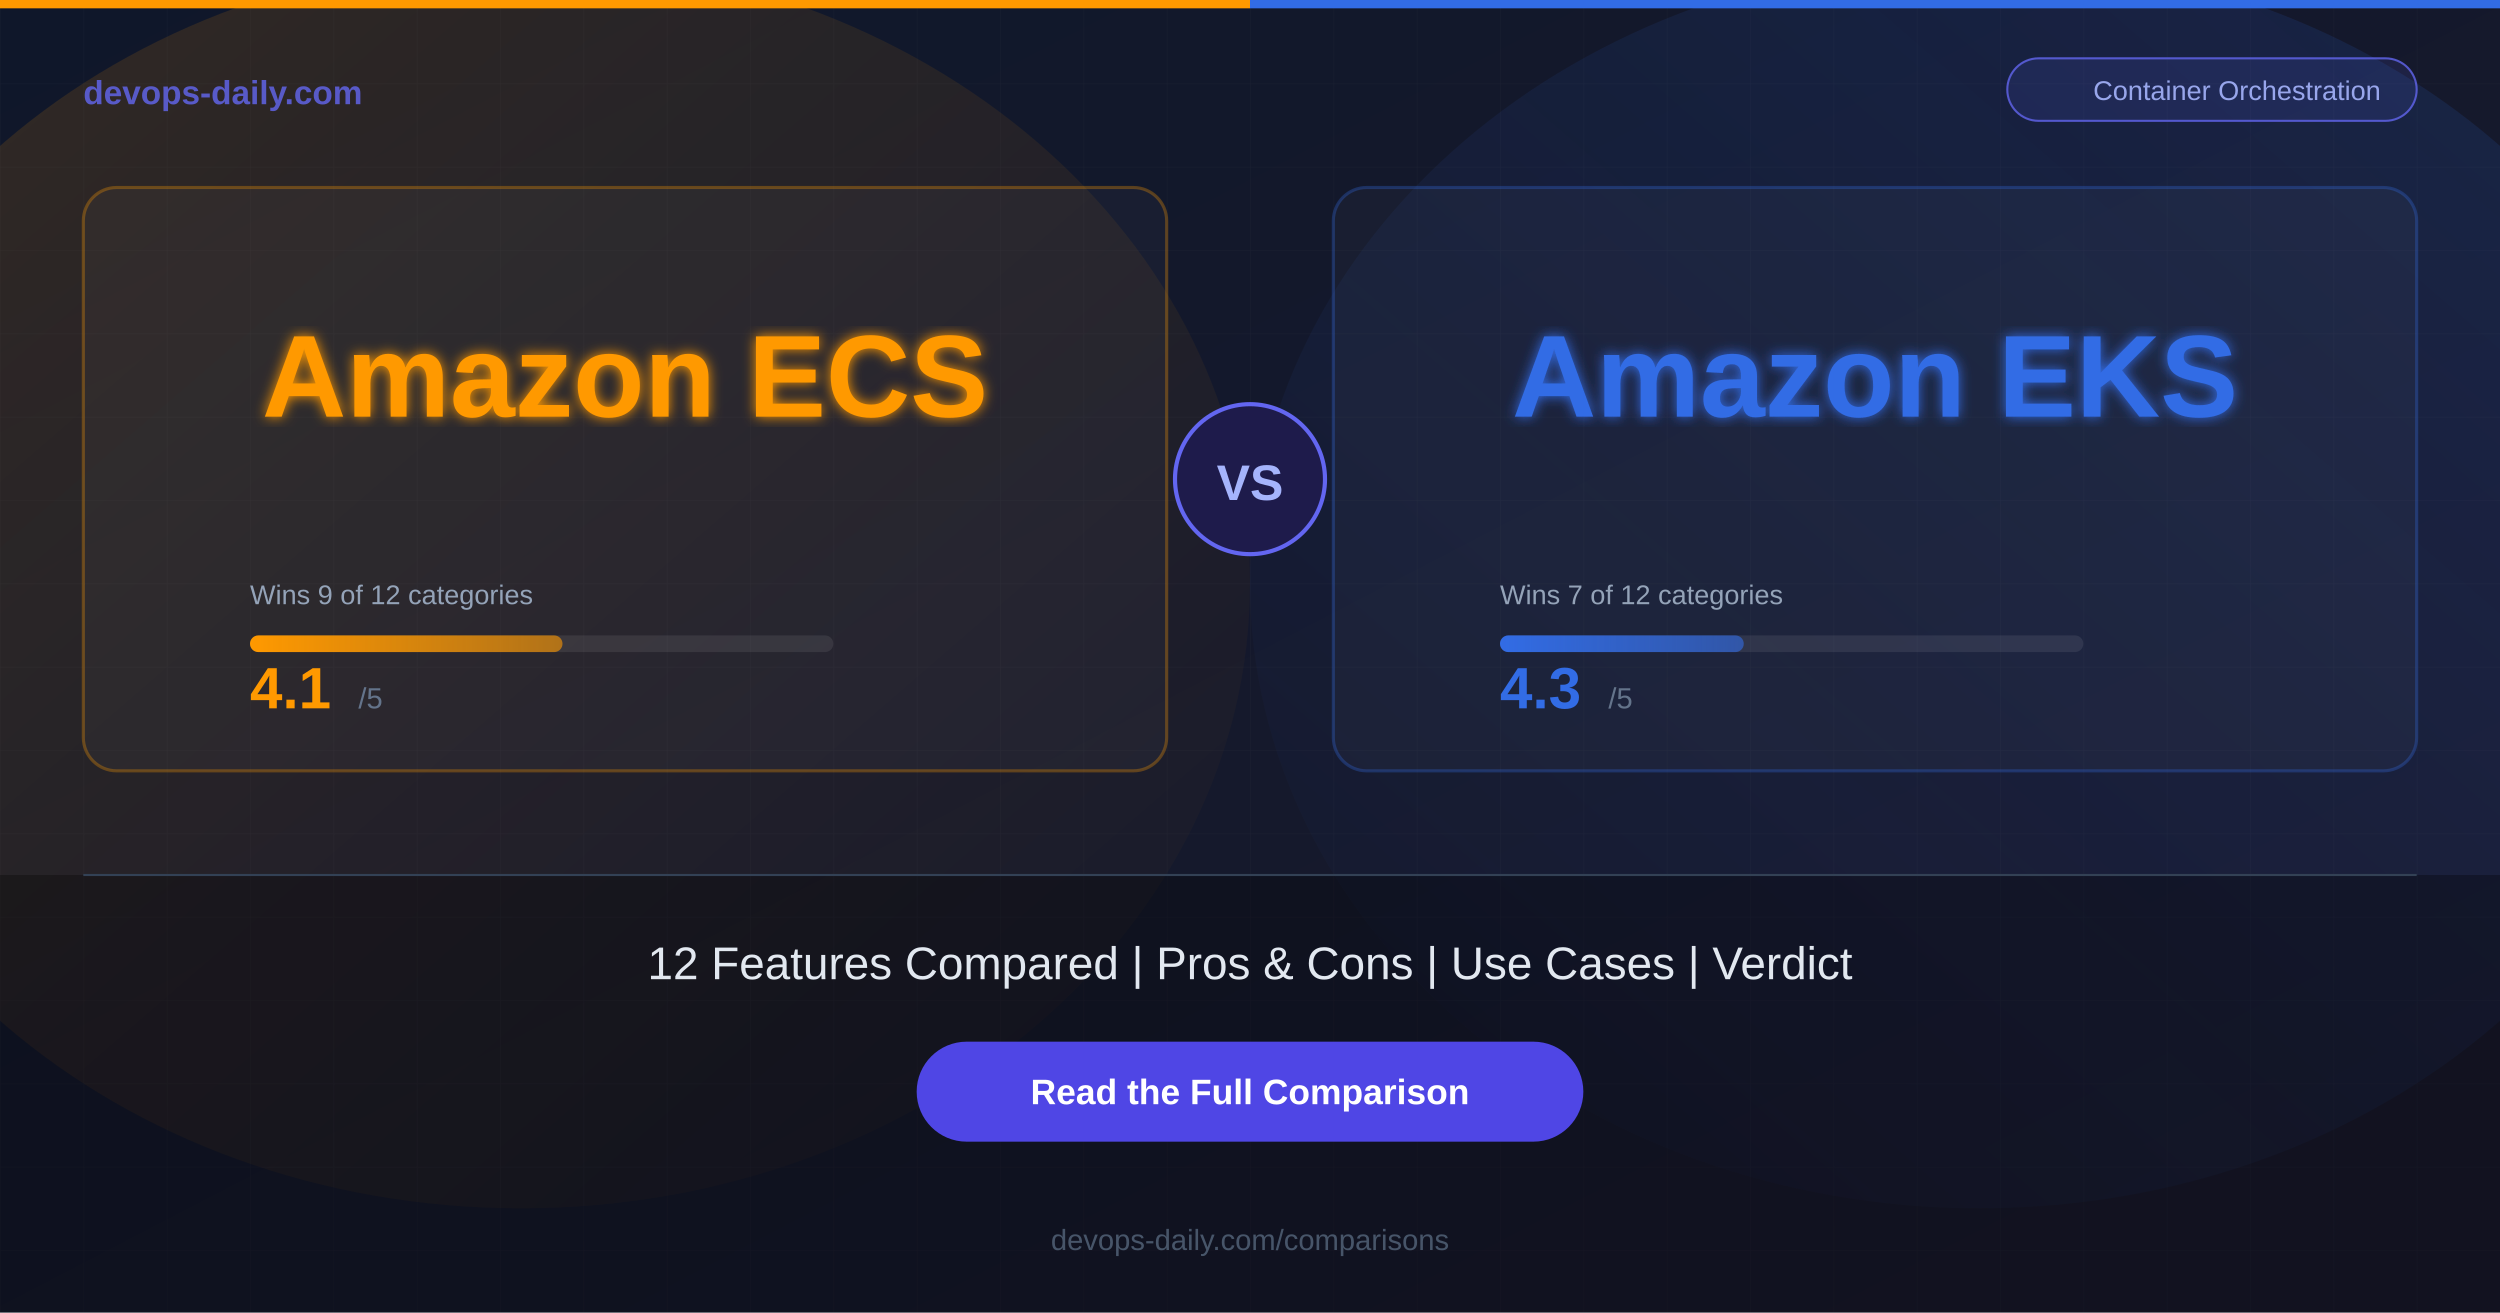
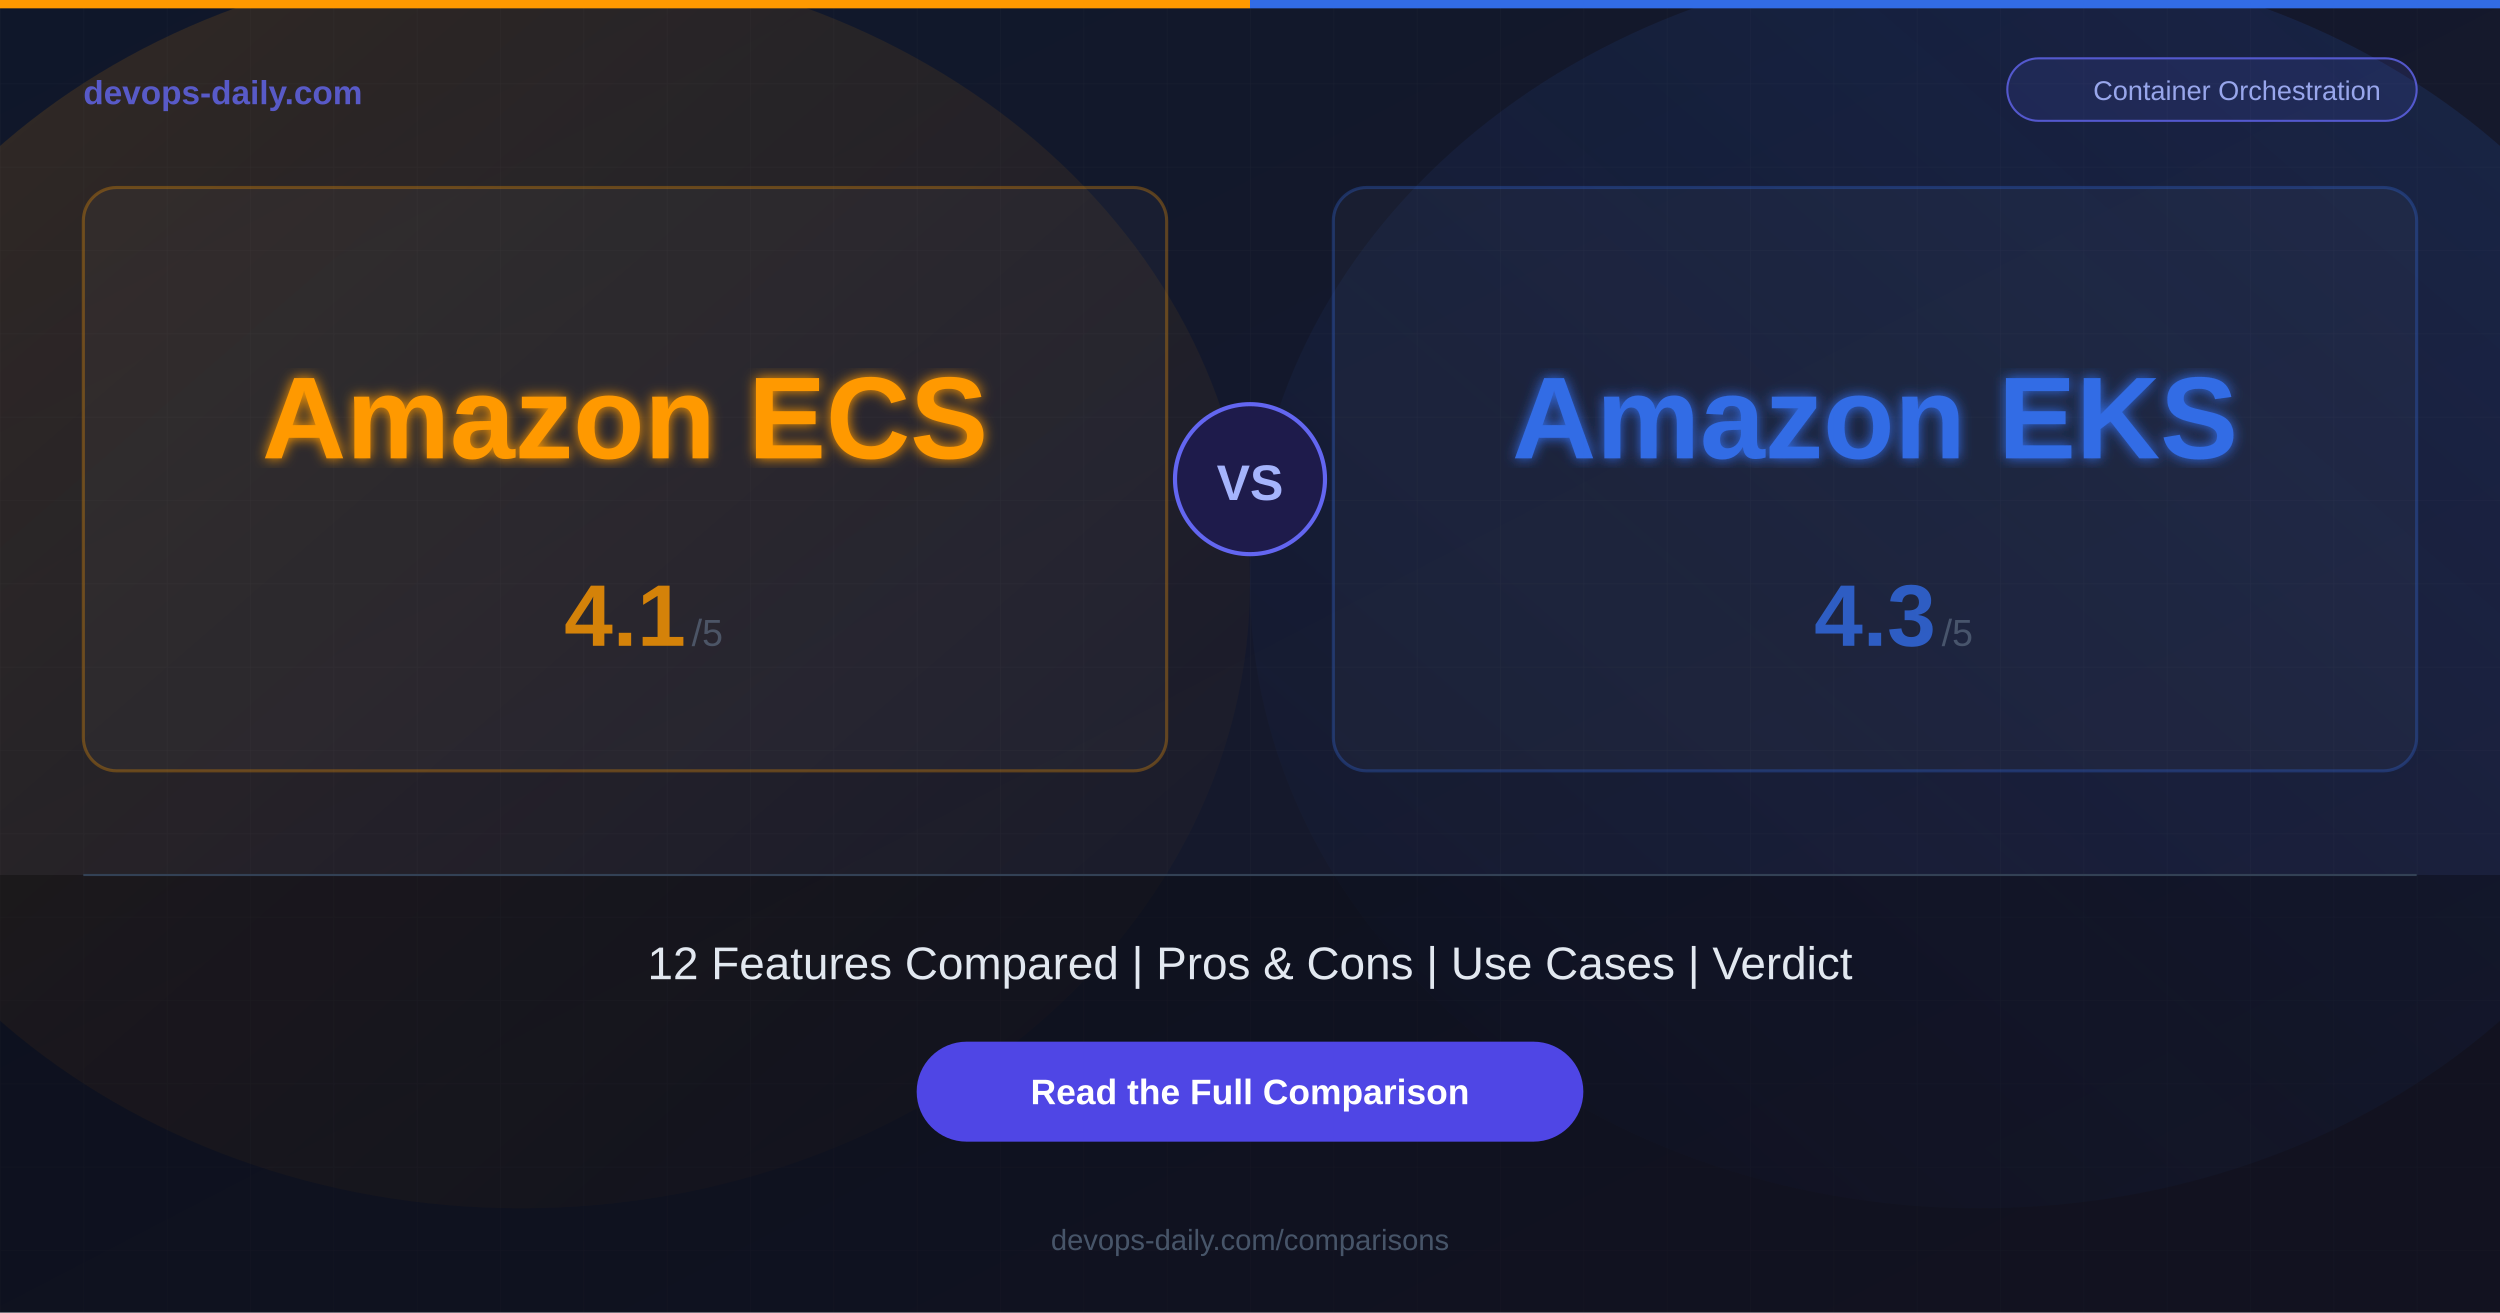
<svg xmlns="http://www.w3.org/2000/svg" width="1200" height="630">
  <defs>
    <linearGradient id="bg" x1="0%" y1="0%" x2="100%" y2="100%">
      <stop offset="0%" style="stop-color:#0f172a;stop-opacity:1" />
      <stop offset="100%" style="stop-color:#1a1a2e;stop-opacity:1" />
    </linearGradient>
    <linearGradient id="glowA" x1="0%" y1="0%" x2="100%" y2="100%">
      <stop offset="0%" style="stop-color:#FF9900;stop-opacity:0.15" />
      <stop offset="100%" style="stop-color:#FF9900;stop-opacity:0" />
    </linearGradient>
    <linearGradient id="glowB" x1="100%" y1="0%" x2="0%" y2="100%">
      <stop offset="0%" style="stop-color:#326CE5;stop-opacity:0.15" />
      <stop offset="100%" style="stop-color:#326CE5;stop-opacity:0" />
-     </linearGradient>
-     <linearGradient id="barA" x1="0%" y1="0%" x2="100%" y2="0%">
-       <stop offset="0%" style="stop-color:#FF9900;stop-opacity:1" />
-       <stop offset="100%" style="stop-color:#FF9900;stop-opacity:0.6" />
-     </linearGradient>
-     <linearGradient id="barB" x1="0%" y1="0%" x2="100%" y2="0%">
-       <stop offset="0%" style="stop-color:#326CE5;stop-opacity:1" />
-       <stop offset="100%" style="stop-color:#326CE5;stop-opacity:0.6" />
    </linearGradient>
    <filter id="glow">
      <feGaussianBlur stdDeviation="3" result="blur" />
      <feMerge>
        <feMergeNode in="blur" />
        <feMergeNode in="SourceGraphic" />
      </feMerge>
    </filter>
  </defs>
  <rect width="1200" height="630" fill="url(#bg)" />
  <ellipse cx="250" cy="280" rx="350" ry="300" fill="url(#glowA)" />
  <ellipse cx="950" cy="280" rx="350" ry="300" fill="url(#glowB)" />
  <pattern id="grid" width="40" height="40" patternUnits="userSpaceOnUse">
    <path d="M 40 0 L 0 0 0 40" fill="none" stroke="#ffffff" stroke-width="0.3" opacity="0.05" />
  </pattern>
  <rect width="1200" height="630" fill="url(#grid)" />
  <rect x="0" y="0" width="600" height="4" fill="#FF9900" />
  <rect x="600" y="0" width="600" height="4" fill="#326CE5" />
  <text x="40" y="50" font-family="Arial, Helvetica, sans-serif" font-size="16" font-weight="bold" fill="#6366f1" opacity="0.8">devops-daily.com</text>
  <rect x="963.5" y="28" width="196.5" height="30" rx="15" fill="rgba(99,102,241,0.15)" stroke="#6366f1" stroke-width="1" opacity="0.8" />
  <text x="1073.75" y="48" font-family="Arial, Helvetica, sans-serif" font-size="13" fill="#a5b4fc" text-anchor="middle" opacity="0.9">Container Orchestration</text>
  <rect x="40" y="90" width="520" height="280" rx="16" fill="rgba(255,255,255,0.03)" stroke="rgba(255,153,0,0.3)" stroke-width="1.5" />
-   <text x="300" y="200" font-family="Arial, Helvetica, sans-serif" font-size="56" font-weight="bold" fill="#FF9900" text-anchor="middle" filter="url(#glow)">Amazon ECS</text>
-   <text x="120" y="290" font-family="Arial, Helvetica, sans-serif" font-size="13" fill="#94a3b8">Wins 9 of 12 categories</text>
-   <rect x="120" y="305" width="280" height="8" rx="4" fill="rgba(255,255,255,0.08)" />
-   <rect x="120" y="305" width="150" height="8" rx="4" fill="url(#barA)" />
-   <text x="120" y="340" font-family="Arial, Helvetica, sans-serif" font-size="28" font-weight="bold" fill="#FF9900">4.1</text>
-   <text x="172" y="340" font-family="Arial, Helvetica, sans-serif" font-size="14" fill="#64748b">/5</text>
+   <text x="300" y="220" font-family="Arial, Helvetica, sans-serif" font-size="56" font-weight="bold" fill="#FF9900" text-anchor="middle" filter="url(#glow)">Amazon ECS</text>
+   <text x="300" y="310" font-family="Arial, Helvetica, sans-serif" font-size="42" font-weight="bold" fill="#FF9900" text-anchor="middle" opacity="0.8">4.1</text>
+   <text x="332" y="310" font-family="Arial, Helvetica, sans-serif" font-size="18" fill="#64748b" opacity="0.6">/5</text>
  <rect x="640" y="90" width="520" height="280" rx="16" fill="rgba(255,255,255,0.03)" stroke="rgba(50,108,229,0.3)" stroke-width="1.5" />
-   <text x="900" y="200" font-family="Arial, Helvetica, sans-serif" font-size="56" font-weight="bold" fill="#326CE5" text-anchor="middle" filter="url(#glow)">Amazon EKS</text>
-   <text x="720" y="290" font-family="Arial, Helvetica, sans-serif" font-size="13" fill="#94a3b8">Wins 7 of 12 categories</text>
-   <rect x="720" y="305" width="280" height="8" rx="4" fill="rgba(255,255,255,0.08)" />
-   <rect x="720" y="305" width="117" height="8" rx="4" fill="url(#barB)" />
-   <text x="720" y="340" font-family="Arial, Helvetica, sans-serif" font-size="28" font-weight="bold" fill="#326CE5">4.3</text>
-   <text x="772" y="340" font-family="Arial, Helvetica, sans-serif" font-size="14" fill="#64748b">/5</text>
+   <text x="900" y="220" font-family="Arial, Helvetica, sans-serif" font-size="56" font-weight="bold" fill="#326CE5" text-anchor="middle" filter="url(#glow)">Amazon EKS</text>
+   <text x="900" y="310" font-family="Arial, Helvetica, sans-serif" font-size="42" font-weight="bold" fill="#326CE5" text-anchor="middle" opacity="0.8">4.3</text>
+   <text x="932" y="310" font-family="Arial, Helvetica, sans-serif" font-size="18" fill="#64748b" opacity="0.6">/5</text>
  <circle cx="600" cy="230" r="36" fill="#1e1b4b" stroke="#6366f1" stroke-width="2" />
  <text x="600" y="240" font-family="Arial, Helvetica, sans-serif" font-size="24" font-weight="bold" fill="#a5b4fc" text-anchor="middle">VS</text>
  <rect x="0" y="420" width="1200" height="210" fill="rgba(0,0,0,0.3)" />
  <line x1="40" y1="420" x2="1160" y2="420" stroke="#334155" stroke-width="1" />
  <text x="600" y="470" font-family="Arial, Helvetica, sans-serif" font-size="22" fill="#e2e8f0" text-anchor="middle">12 Features Compared  |  Pros &amp; Cons  |  Use Cases  |  Verdict</text>
  <rect x="440" y="500" width="320" height="48" rx="24" fill="#4f46e5" />
  <text x="600" y="530" font-family="Arial, Helvetica, sans-serif" font-size="17" font-weight="bold" fill="#ffffff" text-anchor="middle">Read the Full Comparison</text>
  <text x="600" y="600" font-family="Arial, Helvetica, sans-serif" font-size="14" fill="#475569" text-anchor="middle">devops-daily.com/comparisons</text>
</svg>
